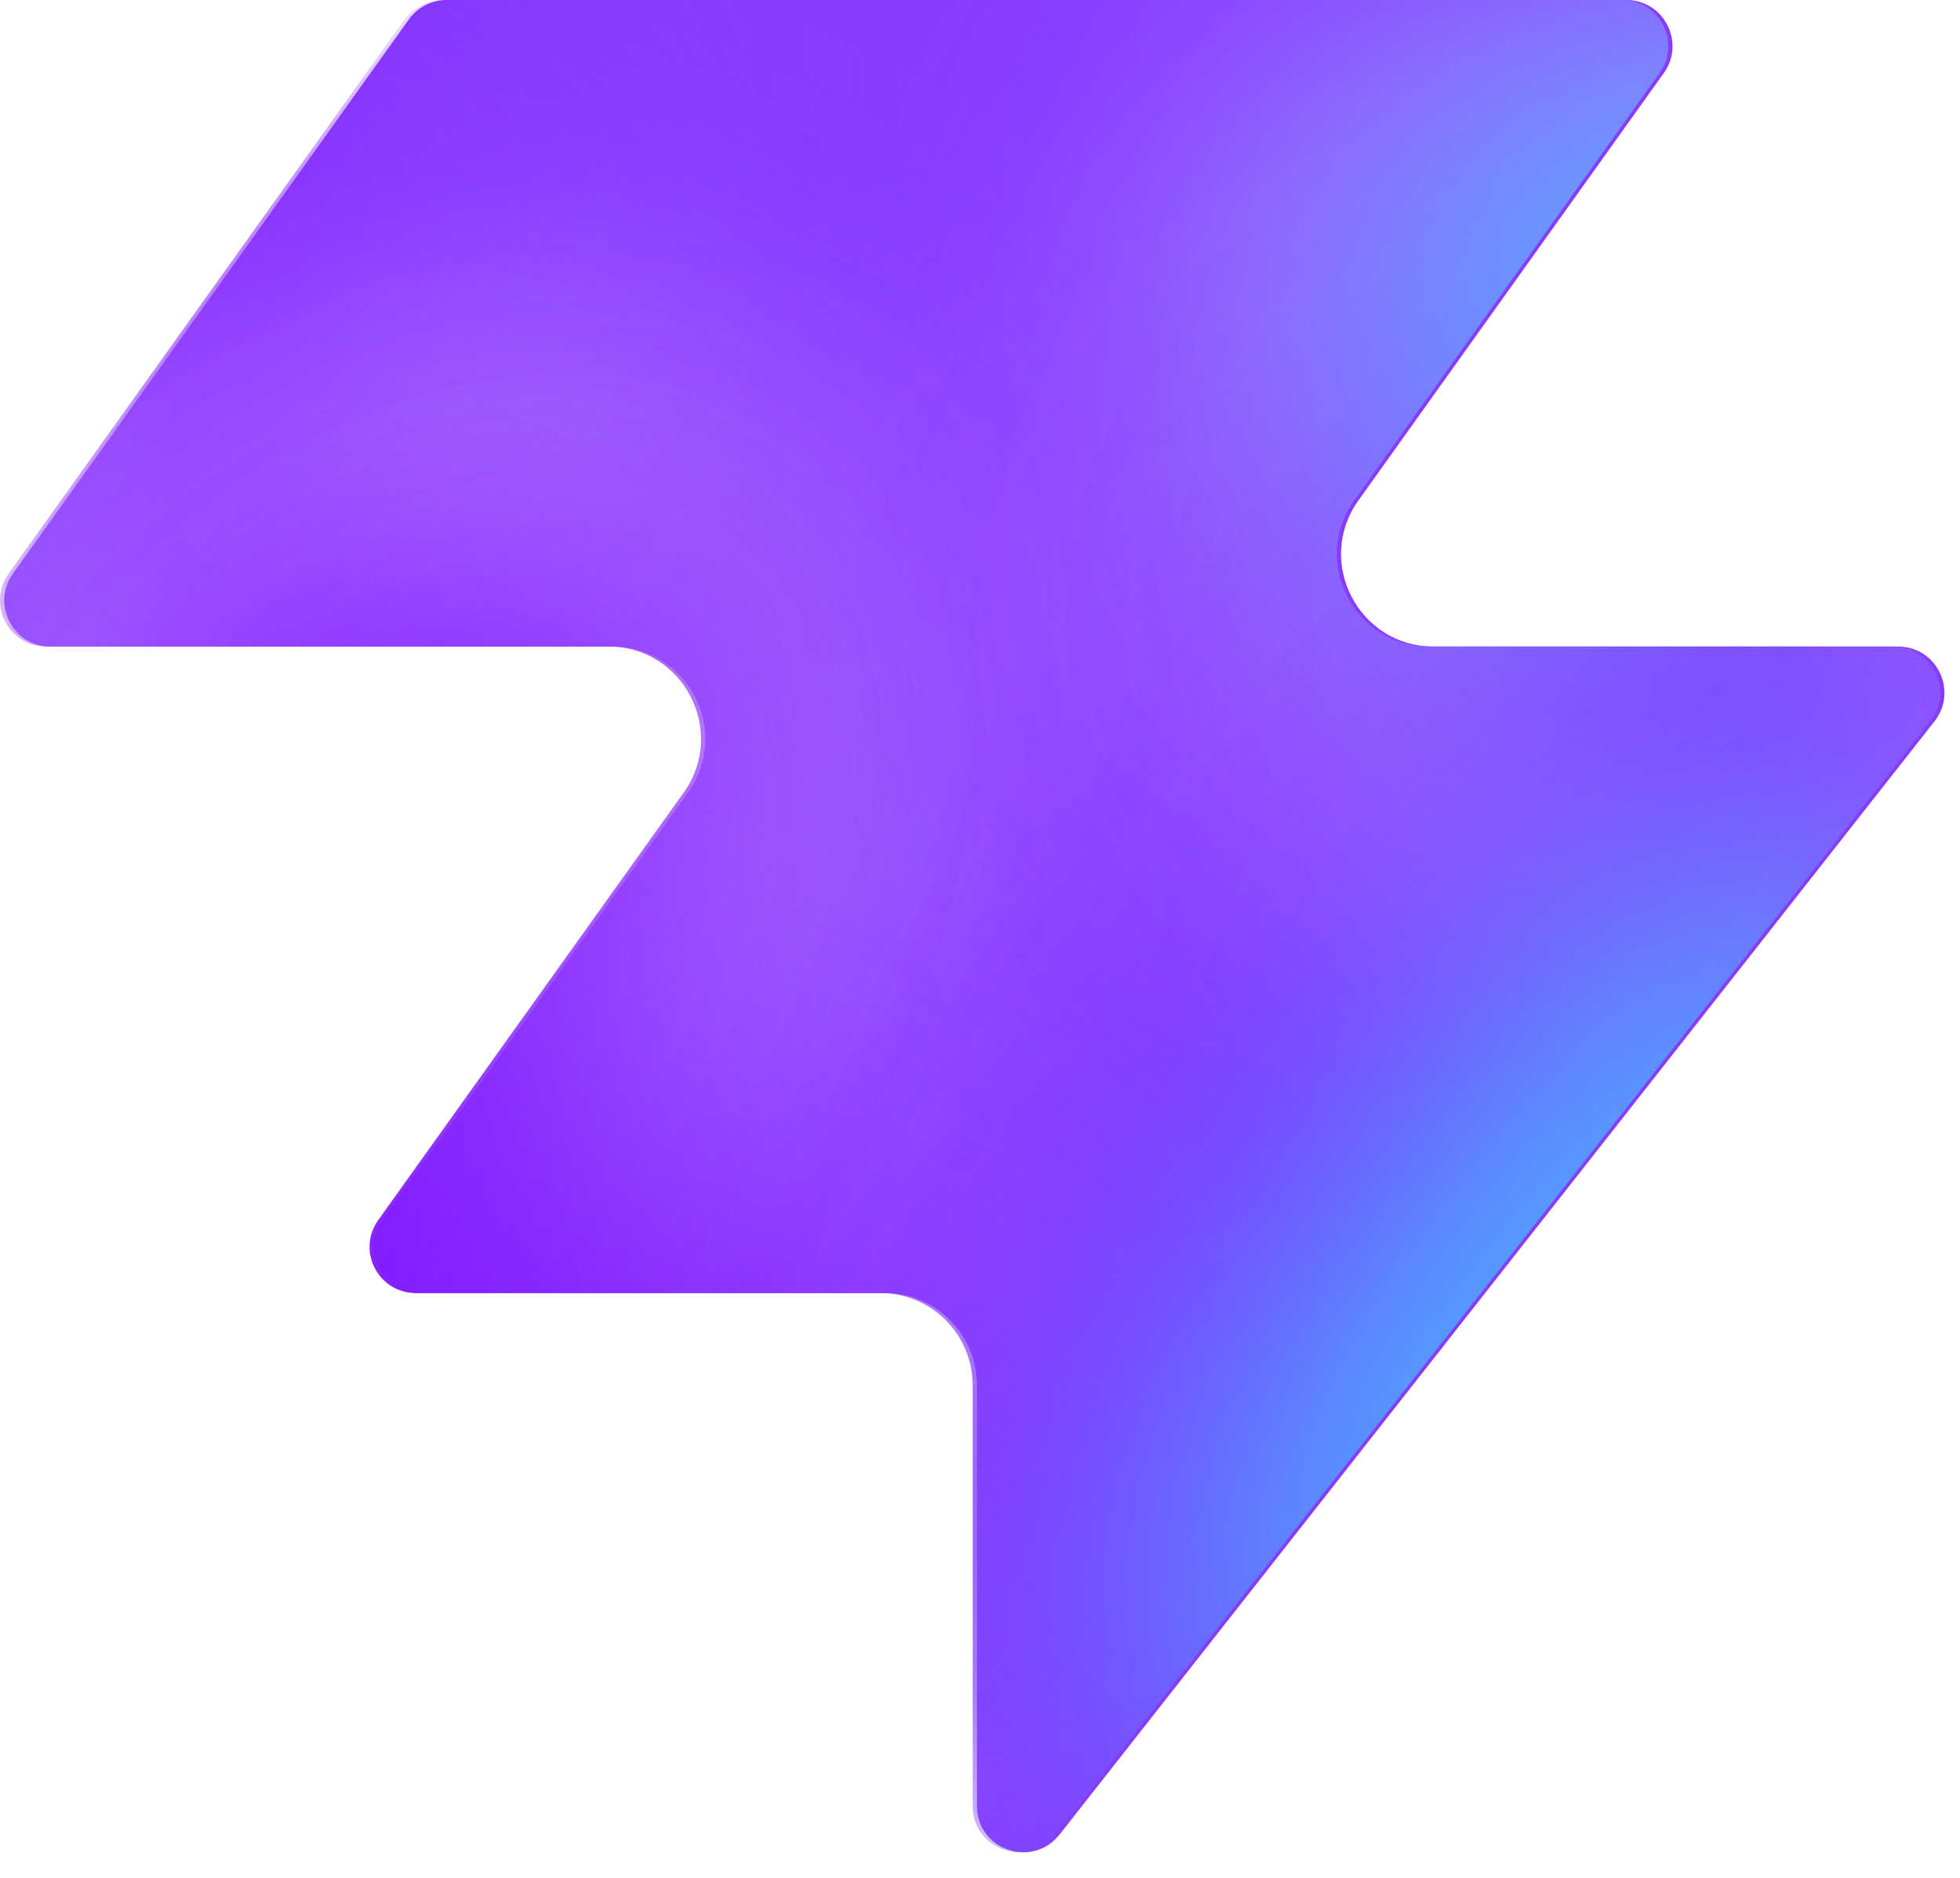
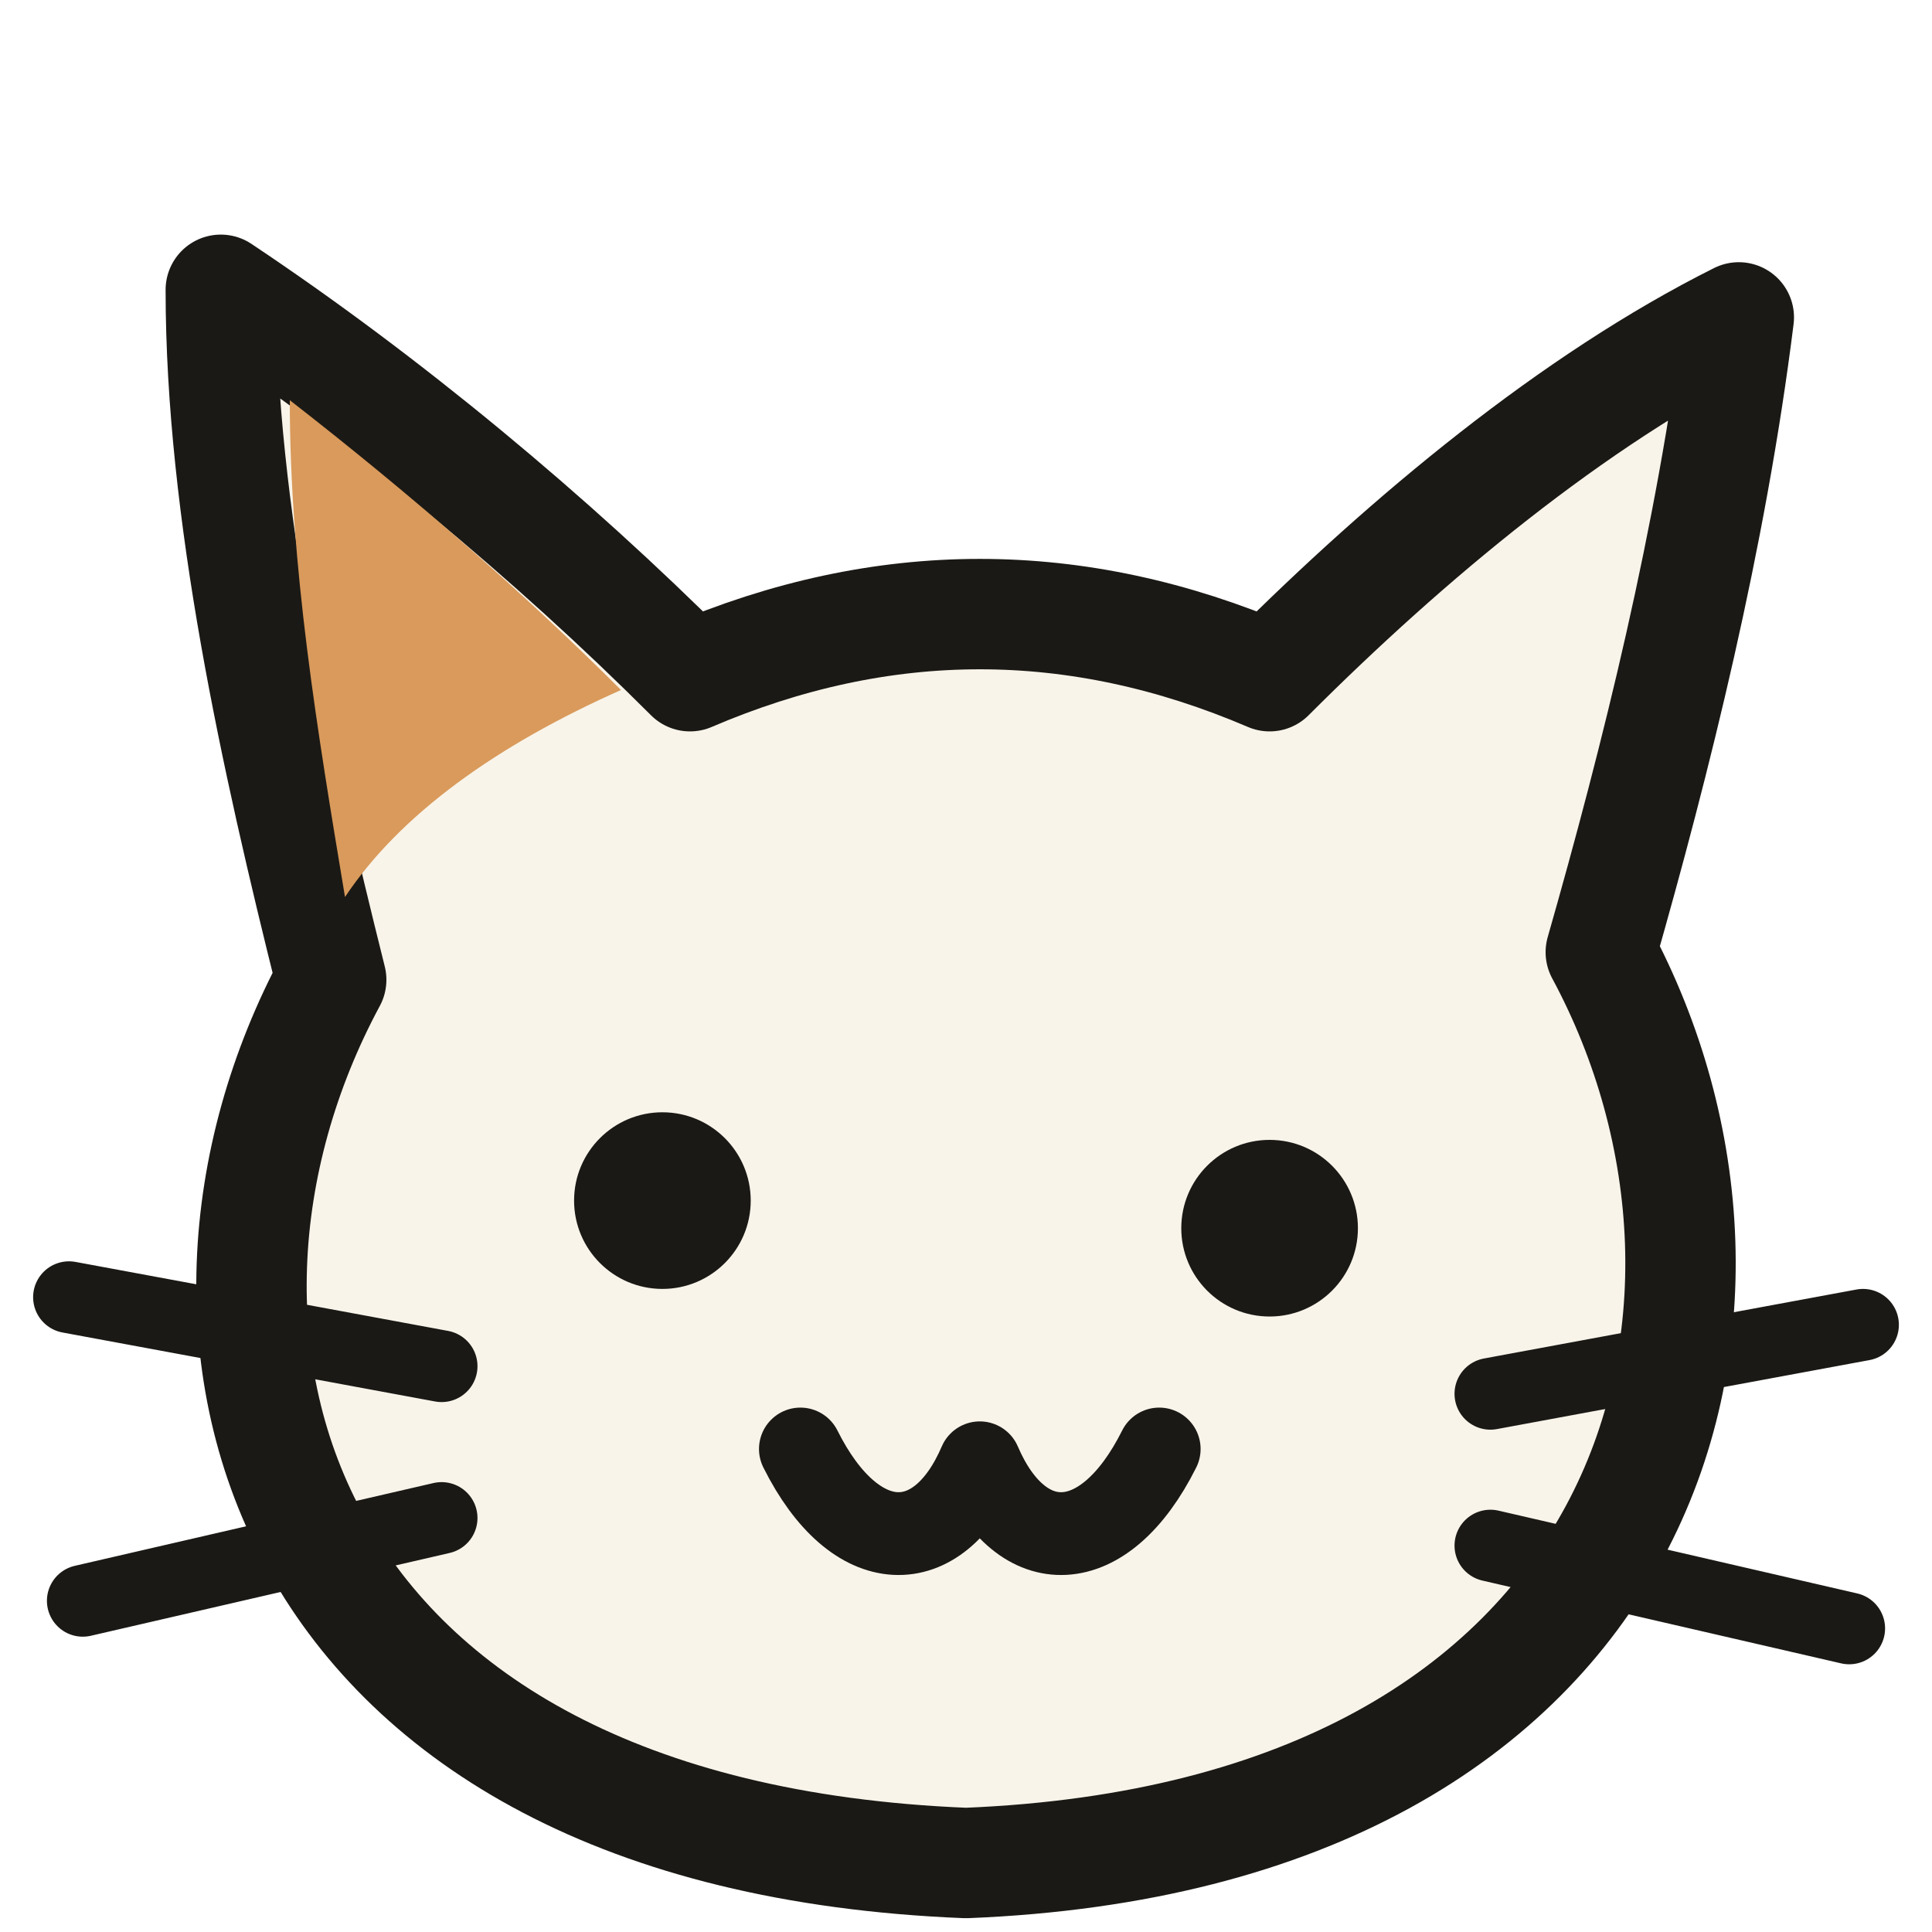
- <svg xmlns="http://www.w3.org/2000/svg" width="48" height="46" fill="none" viewBox="0 0 48 46">
-   <path fill="#863bff" d="M25.946 44.938c-.664.845-2.021.375-2.021-.698V33.937a2.26 2.26 0 0 0-2.262-2.262H10.287c-.92 0-1.456-1.04-.92-1.788l7.48-10.471c1.07-1.497 0-3.578-1.842-3.578H1.237c-.92 0-1.456-1.04-.92-1.788L10.013.474c.214-.297.556-.474.92-.474h28.894c.92 0 1.456 1.04.92 1.788l-7.48 10.471c-1.07 1.498 0 3.579 1.842 3.579h11.377c.943 0 1.473 1.088.89 1.83L25.947 44.94z" style="fill:#863bff;fill:color(display-p3 .525 .23 1);fill-opacity:1" />
-   <mask id="a" width="48" height="46" x="0" y="0" maskUnits="userSpaceOnUse" style="mask-type:alpha">
-     <path fill="#000" d="M25.842 44.938c-.664.844-2.021.375-2.021-.698V33.937a2.26 2.26 0 0 0-2.262-2.262H10.183c-.92 0-1.456-1.04-.92-1.788l7.48-10.471c1.07-1.498 0-3.579-1.842-3.579H1.133c-.92 0-1.456-1.04-.92-1.787L9.91.473c.214-.297.556-.474.92-.474h28.894c.92 0 1.456 1.04.92 1.788l-7.48 10.471c-1.07 1.498 0 3.578 1.842 3.578h11.377c.943 0 1.473 1.088.89 1.832L25.843 44.94z" style="fill:#000;fill-opacity:1" />
-   </mask>
-   <g mask="url(#a)">
-     <g filter="url(#b)">
-       <ellipse cx="5.508" cy="14.704" fill="#ede6ff" rx="5.508" ry="14.704" style="fill:#ede6ff;fill:color(display-p3 .927 .903 1);fill-opacity:1" transform="matrix(.00324 1 1 -.00324 -4.47 31.516)" />
-     </g>
-     <g filter="url(#c)">
-       <ellipse cx="10.399" cy="29.851" fill="#ede6ff" rx="10.399" ry="29.851" style="fill:#ede6ff;fill:color(display-p3 .927 .903 1);fill-opacity:1" transform="matrix(.00324 1 1 -.00324 -39.328 7.883)" />
-     </g>
-     <g filter="url(#d)">
-       <ellipse cx="5.508" cy="30.487" fill="#7e14ff" rx="5.508" ry="30.487" style="fill:#7e14ff;fill:color(display-p3 .492 .077 1);fill-opacity:1" transform="rotate(89.814 -25.913 -14.639)scale(1 -1)" />
-     </g>
-     <g filter="url(#e)">
-       <ellipse cx="5.508" cy="30.599" fill="#7e14ff" rx="5.508" ry="30.599" style="fill:#7e14ff;fill:color(display-p3 .492 .077 1);fill-opacity:1" transform="rotate(89.814 -32.644 -3.334)scale(1 -1)" />
-     </g>
-     <g filter="url(#f)">
-       <ellipse cx="5.508" cy="30.599" fill="#7e14ff" rx="5.508" ry="30.599" style="fill:#7e14ff;fill:color(display-p3 .492 .077 1);fill-opacity:1" transform="matrix(.00324 1 1 -.00324 -34.34 30.47)" />
-     </g>
-     <g filter="url(#g)">
-       <ellipse cx="14.072" cy="22.078" fill="#ede6ff" rx="14.072" ry="22.078" style="fill:#ede6ff;fill:color(display-p3 .927 .903 1);fill-opacity:1" transform="rotate(93.35 24.506 48.493)scale(-1 1)" />
-     </g>
-     <g filter="url(#h)">
-       <ellipse cx="3.47" cy="21.501" fill="#7e14ff" rx="3.47" ry="21.501" style="fill:#7e14ff;fill:color(display-p3 .492 .077 1);fill-opacity:1" transform="rotate(89.009 28.708 47.59)scale(-1 1)" />
-     </g>
-     <g filter="url(#i)">
-       <ellipse cx="3.47" cy="21.501" fill="#7e14ff" rx="3.47" ry="21.501" style="fill:#7e14ff;fill:color(display-p3 .492 .077 1);fill-opacity:1" transform="rotate(89.009 28.708 47.59)scale(-1 1)" />
-     </g>
-     <g filter="url(#j)">
-       <ellipse cx=".387" cy="8.972" fill="#7e14ff" rx="4.407" ry="29.108" style="fill:#7e14ff;fill:color(display-p3 .492 .077 1);fill-opacity:1" transform="rotate(39.51 .387 8.972)" />
-     </g>
-     <g filter="url(#k)">
-       <ellipse cx="47.523" cy="-6.092" fill="#7e14ff" rx="4.407" ry="29.108" style="fill:#7e14ff;fill:color(display-p3 .492 .077 1);fill-opacity:1" transform="rotate(37.892 47.523 -6.092)" />
-     </g>
-     <g filter="url(#l)">
-       <ellipse cx="41.412" cy="6.333" fill="#47bfff" rx="5.971" ry="9.665" style="fill:#47bfff;fill:color(display-p3 .28 .748 1);fill-opacity:1" transform="rotate(37.892 41.412 6.333)" />
-     </g>
-     <g filter="url(#m)">
-       <ellipse cx="-1.879" cy="38.332" fill="#7e14ff" rx="4.407" ry="29.108" style="fill:#7e14ff;fill:color(display-p3 .492 .077 1);fill-opacity:1" transform="rotate(37.892 -1.88 38.332)" />
-     </g>
-     <g filter="url(#n)">
-       <ellipse cx="-1.879" cy="38.332" fill="#7e14ff" rx="4.407" ry="29.108" style="fill:#7e14ff;fill:color(display-p3 .492 .077 1);fill-opacity:1" transform="rotate(37.892 -1.88 38.332)" />
-     </g>
-     <g filter="url(#o)">
-       <ellipse cx="35.651" cy="29.907" fill="#7e14ff" rx="4.407" ry="29.108" style="fill:#7e14ff;fill:color(display-p3 .492 .077 1);fill-opacity:1" transform="rotate(37.892 35.651 29.907)" />
-     </g>
-     <g filter="url(#p)">
-       <ellipse cx="38.418" cy="32.4" fill="#47bfff" rx="5.971" ry="15.297" style="fill:#47bfff;fill:color(display-p3 .28 .748 1);fill-opacity:1" transform="rotate(37.892 38.418 32.4)" />
-     </g>
-   </g>
-   <defs>
-     <filter id="b" width="60.045" height="41.654" x="-19.77" y="16.149" color-interpolation-filters="sRGB" filterUnits="userSpaceOnUse">
-       <feFlood flood-opacity="0" result="BackgroundImageFix" />
-       <feBlend in="SourceGraphic" in2="BackgroundImageFix" result="shape" />
-       <feGaussianBlur result="effect1_foregroundBlur_2002_17158" stdDeviation="7.659" />
-     </filter>
-     <filter id="c" width="90.34" height="51.437" x="-54.613" y="-7.533" color-interpolation-filters="sRGB" filterUnits="userSpaceOnUse">
-       <feFlood flood-opacity="0" result="BackgroundImageFix" />
-       <feBlend in="SourceGraphic" in2="BackgroundImageFix" result="shape" />
-       <feGaussianBlur result="effect1_foregroundBlur_2002_17158" stdDeviation="7.659" />
-     </filter>
-     <filter id="d" width="79.355" height="29.4" x="-49.64" y="2.03" color-interpolation-filters="sRGB" filterUnits="userSpaceOnUse">
-       <feFlood flood-opacity="0" result="BackgroundImageFix" />
-       <feBlend in="SourceGraphic" in2="BackgroundImageFix" result="shape" />
-       <feGaussianBlur result="effect1_foregroundBlur_2002_17158" stdDeviation="4.596" />
-     </filter>
-     <filter id="e" width="79.579" height="29.4" x="-45.045" y="20.029" color-interpolation-filters="sRGB" filterUnits="userSpaceOnUse">
-       <feFlood flood-opacity="0" result="BackgroundImageFix" />
-       <feBlend in="SourceGraphic" in2="BackgroundImageFix" result="shape" />
-       <feGaussianBlur result="effect1_foregroundBlur_2002_17158" stdDeviation="4.596" />
-     </filter>
-     <filter id="f" width="79.579" height="29.4" x="-43.513" y="21.178" color-interpolation-filters="sRGB" filterUnits="userSpaceOnUse">
-       <feFlood flood-opacity="0" result="BackgroundImageFix" />
-       <feBlend in="SourceGraphic" in2="BackgroundImageFix" result="shape" />
-       <feGaussianBlur result="effect1_foregroundBlur_2002_17158" stdDeviation="4.596" />
-     </filter>
-     <filter id="g" width="74.749" height="58.852" x="15.756" y="-17.901" color-interpolation-filters="sRGB" filterUnits="userSpaceOnUse">
-       <feFlood flood-opacity="0" result="BackgroundImageFix" />
-       <feBlend in="SourceGraphic" in2="BackgroundImageFix" result="shape" />
-       <feGaussianBlur result="effect1_foregroundBlur_2002_17158" stdDeviation="7.659" />
-     </filter>
-     <filter id="h" width="61.377" height="25.362" x="23.548" y="2.284" color-interpolation-filters="sRGB" filterUnits="userSpaceOnUse">
-       <feFlood flood-opacity="0" result="BackgroundImageFix" />
-       <feBlend in="SourceGraphic" in2="BackgroundImageFix" result="shape" />
-       <feGaussianBlur result="effect1_foregroundBlur_2002_17158" stdDeviation="4.596" />
-     </filter>
-     <filter id="i" width="61.377" height="25.362" x="23.548" y="2.284" color-interpolation-filters="sRGB" filterUnits="userSpaceOnUse">
-       <feFlood flood-opacity="0" result="BackgroundImageFix" />
-       <feBlend in="SourceGraphic" in2="BackgroundImageFix" result="shape" />
-       <feGaussianBlur result="effect1_foregroundBlur_2002_17158" stdDeviation="4.596" />
-     </filter>
-     <filter id="j" width="56.045" height="63.649" x="-27.636" y="-22.853" color-interpolation-filters="sRGB" filterUnits="userSpaceOnUse">
-       <feFlood flood-opacity="0" result="BackgroundImageFix" />
-       <feBlend in="SourceGraphic" in2="BackgroundImageFix" result="shape" />
-       <feGaussianBlur result="effect1_foregroundBlur_2002_17158" stdDeviation="4.596" />
-     </filter>
-     <filter id="k" width="54.814" height="64.646" x="20.116" y="-38.415" color-interpolation-filters="sRGB" filterUnits="userSpaceOnUse">
-       <feFlood flood-opacity="0" result="BackgroundImageFix" />
-       <feBlend in="SourceGraphic" in2="BackgroundImageFix" result="shape" />
-       <feGaussianBlur result="effect1_foregroundBlur_2002_17158" stdDeviation="4.596" />
-     </filter>
-     <filter id="l" width="33.541" height="35.313" x="24.641" y="-11.323" color-interpolation-filters="sRGB" filterUnits="userSpaceOnUse">
-       <feFlood flood-opacity="0" result="BackgroundImageFix" />
-       <feBlend in="SourceGraphic" in2="BackgroundImageFix" result="shape" />
-       <feGaussianBlur result="effect1_foregroundBlur_2002_17158" stdDeviation="4.596" />
-     </filter>
-     <filter id="m" width="54.814" height="64.646" x="-29.286" y="6.009" color-interpolation-filters="sRGB" filterUnits="userSpaceOnUse">
-       <feFlood flood-opacity="0" result="BackgroundImageFix" />
-       <feBlend in="SourceGraphic" in2="BackgroundImageFix" result="shape" />
-       <feGaussianBlur result="effect1_foregroundBlur_2002_17158" stdDeviation="4.596" />
-     </filter>
-     <filter id="n" width="54.814" height="64.646" x="-29.286" y="6.009" color-interpolation-filters="sRGB" filterUnits="userSpaceOnUse">
-       <feFlood flood-opacity="0" result="BackgroundImageFix" />
-       <feBlend in="SourceGraphic" in2="BackgroundImageFix" result="shape" />
-       <feGaussianBlur result="effect1_foregroundBlur_2002_17158" stdDeviation="4.596" />
-     </filter>
-     <filter id="o" width="54.814" height="64.646" x="8.244" y="-2.416" color-interpolation-filters="sRGB" filterUnits="userSpaceOnUse">
-       <feFlood flood-opacity="0" result="BackgroundImageFix" />
-       <feBlend in="SourceGraphic" in2="BackgroundImageFix" result="shape" />
-       <feGaussianBlur result="effect1_foregroundBlur_2002_17158" stdDeviation="4.596" />
-     </filter>
-     <filter id="p" width="39.409" height="43.623" x="18.713" y="10.588" color-interpolation-filters="sRGB" filterUnits="userSpaceOnUse">
-       <feFlood flood-opacity="0" result="BackgroundImageFix" />
-       <feBlend in="SourceGraphic" in2="BackgroundImageFix" result="shape" />
-       <feGaussianBlur result="effect1_foregroundBlur_2002_17158" stdDeviation="4.596" />
-     </filter>
-   </defs>
+ <svg xmlns="http://www.w3.org/2000/svg" viewBox="7 -3.5 70 70">
+   <path d="M19,32 C17,24 15,15 15,7 C21,11 27,16 32,21 C39,18 46,18 53,21 C58,16 64,11 70,8 C69,16 67,24 65,31 C72,44 67,63 42,64 C17,63 12,45 19,32 Z" fill="#f8f4ea" stroke="#1b1915" stroke-width="4" stroke-linejoin="round" stroke-linecap="round" />
+   <path d="M19.5,29 C18.5,23 17.5,17 17.5,11 C22,14.5 26,18 29.5,21.5 C25,23.5 21.5,26 19.5,29 Z" fill="#d99a5b" />
+   <path d="M23,46 L9.5,43.5 M23,51.5 L10,54.5 M61,47 L74.5,44.5 M61,52.5 L74,55.5" fill="none" stroke="#1b1915" stroke-width="2.6" stroke-linecap="round" />
+   <circle cx="31" cy="40" r="3.2" fill="#1b1915" />
+   <circle cx="53" cy="41" r="3.2" fill="#1b1915" />
+   <path d="M36,49 C38,53 41,53 42.5,49.5 C44,53 47,53 49,49" fill="none" stroke="#1b1915" stroke-width="3" stroke-linecap="round" stroke-linejoin="round" />
</svg>
